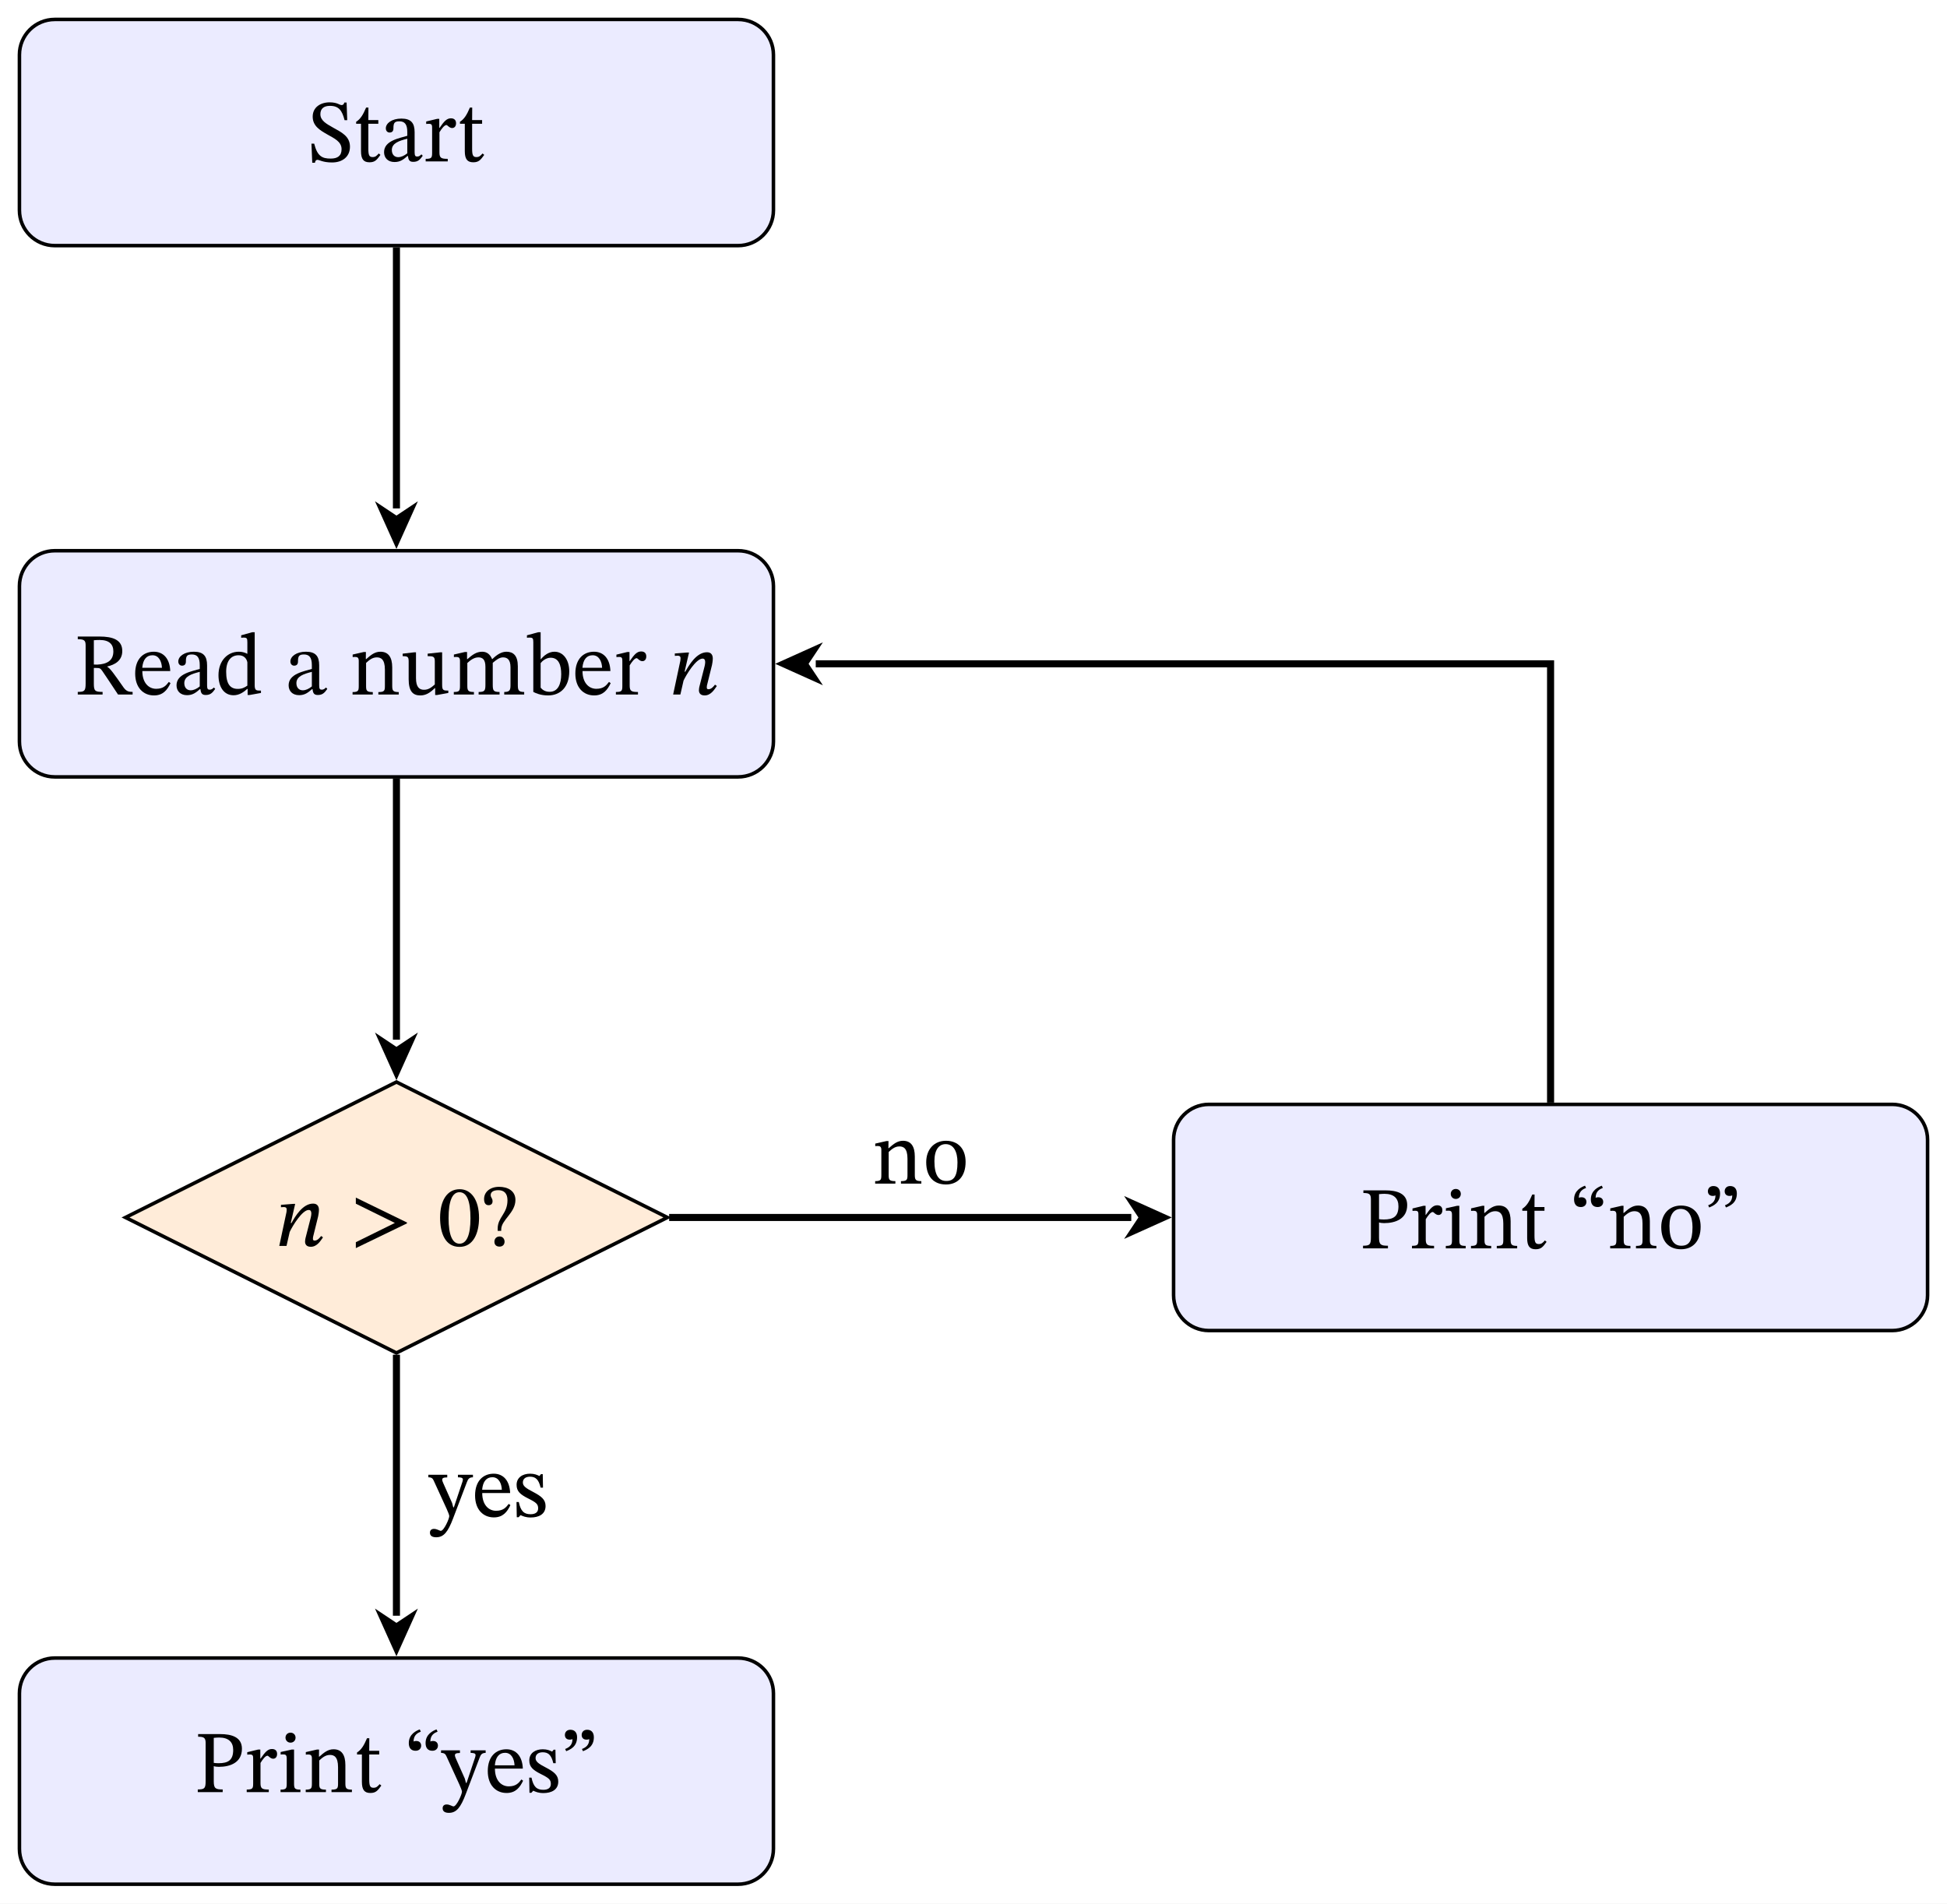
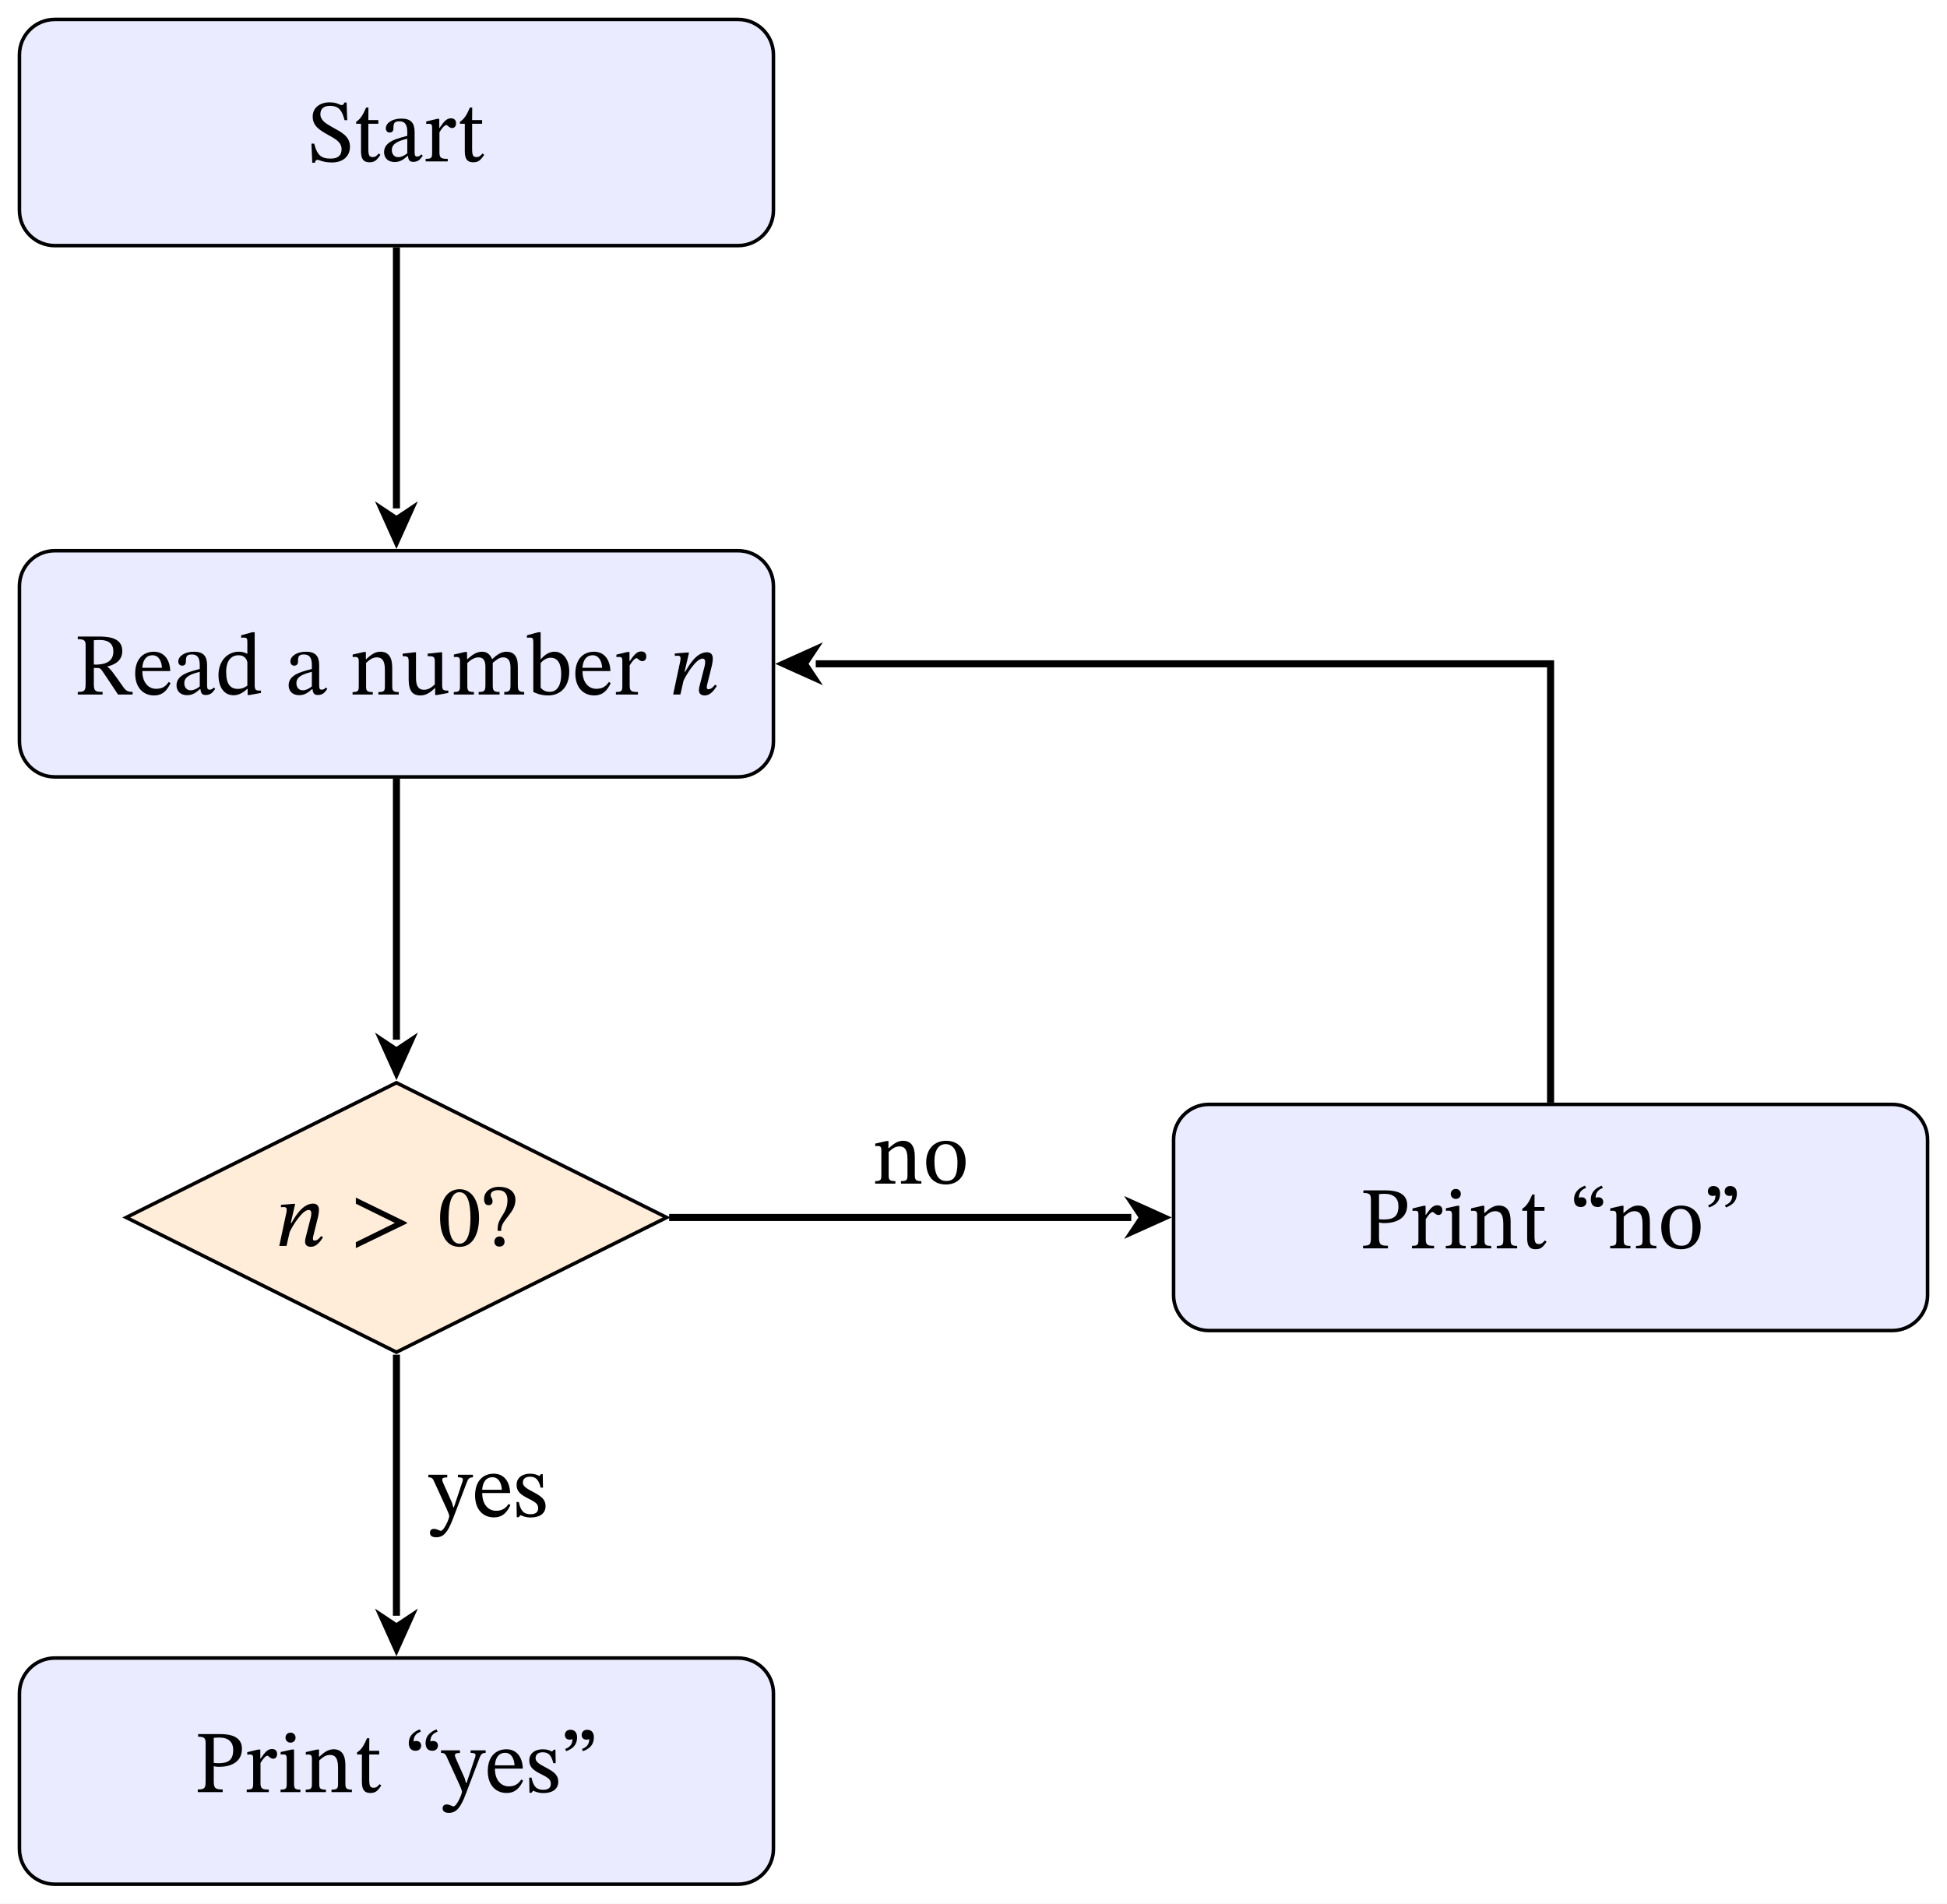
<svg xmlns="http://www.w3.org/2000/svg" viewBox="-1.993 -212.728 219.592 214.72" width="219.592pt" height="214.72pt" role="img" aria-labelledby="tr-title">
  <rect x="-1.993" y="-212.728" width="219.592" height="214.72" fill="#ffffff" />
  <defs>
    <path id="tr-g21" d="M440 467 L433 667 L407 667 C402 646 392 638 376 638 C352 638 330 669 239 669 C135 668 49 612 49 507 C49 402 130 354 210 308 C292 261 376 226 376 138 C376 62 329 32 254 32 C152 31 101 63 66 201 L35 201 L44 -15 L75 -15 C76 5 88 18 102 18 C125 18 164 -12 268 -12 C384 -12 471 51 471 167 C471 286 372 331 283 381 C208 424 136 460 136 535 C136 597 175 629 243 629 C344 630 382 577 410 467 Z" />
    <path id="tr-g275" d="M293 90 C268 62 255 49 223 49 C184 49 175 73 175 144 L175 426 L288 426 L288 468 L175 468 L176 610 L150 610 C114 525 84 478 37 449 L37 426 L92 426 L92 116 C92 26 121 -10 188 -10 C252 -10 273 20 312 74 Z" />
    <path id="tr-g255" d="M308 62 C314 18 324 -5 368 -5 C419 -5 443 16 476 64 L461 80 C447 65 433 55 414 55 C393 55 384 63 384 104 L384 331 C384 435 343 485 234 485 C125 485 58 431 58 375 C58 342 80 327 100 327 C128 327 144 342 144 373 C144 433 154 454 211 454 C271 454 301 421 301 334 L301 290 C215 263 38 237 38 105 C38 41 80 -7 157 -7 C221 -7 257 21 304 62 Z M301 92 C267 64 231 48 198 48 C155 48 126 79 126 129 C126 207 210 234 301 257 Z" />
    <path id="tr-g273" d="M183 482 L159 482 L35 452 L35 424 C35 424 46 426 66 426 C102 426 102 408 102 372 L102 97 C102 41 95 29 29 29 L29 0 L279 0 L279 29 C204 29 185 39 185 102 L185 330 C209 370 241 412 264 412 C276 412 296 378 329 378 C351 378 373 394 373 432 C373 466 354 488 315 488 C267 488 237 453 186 379 L183 379 Z" />
    <path id="tr-g20" d="M547 493 C547 620 439 657 289 657 L43 657 L43 627 C123 627 132 608 132 553 L132 124 C132 40 118 30 43 30 L43 0 L324 0 L324 30 C238 30 225 41 225 124 L225 301 L253 301 C289 301 300 298 320 268 C361 208 390 165 499 0 L664 0 L664 30 C618 30 593 37 561 81 C451 238 412 294 378 314 L378 318 C459 337 547 381 547 493 Z M225 615 C246 617 269 618 291 618 C399 618 446 569 446 489 C446 383 373 344 263 339 L225 340 Z" />
    <path id="tr-g259" d="M415 143 C383 101 352 65 271 65 C191 65 115 128 115 266 L431 266 C426 406 354 485 245 485 C128 485 34 405 34 238 C34 77 127 -10 247 -10 C350 -10 398 53 434 129 Z M114 303 C122 396 162 445 230 445 C301 445 334 377 337 303 Z" />
    <path id="tr-g258" d="M514 18 L514 45 L493 45 C456 45 443 55 443 107 L443 706 L416 706 L290 671 L290 643 C290 643 307 645 316 645 C355 645 360 636 360 592 L360 461 C329 478 296 485 263 485 C137 485 33 384 33 219 C33 91 91 -8 204 -8 C270 -8 321 30 359 64 L363 64 L363 -5 L386 -5 Z M360 101 C325 77 298 64 251 64 C166 64 120 120 120 258 C120 384 177 445 261 445 C323 445 352 406 360 365 Z" />
    <path id="tr-g269" d="M481 307 C481 422 438 485 347 485 C284 485 240 449 186 401 L182 401 L183 482 L160 482 L33 453 L33 424 C33 424 43 426 60 426 C87 426 102 418 102 382 L102 101 C102 45 99 28 32 28 L32 0 L261 0 L261 28 C189 28 185 45 185 101 L185 358 C215 385 252 421 306 421 C351 421 398 402 398 282 L398 101 C398 45 395 28 324 28 L324 0 L555 0 L555 28 C488 28 481 45 481 101 Z" />
    <path id="tr-g276" d="M540 45 L530 45 C482 45 470 52 470 111 L470 478 L446 478 L306 463 L306 435 C370 435 387 430 387 377 L387 114 C347 79 315 54 264 54 C212 54 174 84 174 186 L174 478 L152 478 L23 463 L23 435 C77 434 91 430 91 376 L91 173 C91 37 139 -10 222 -10 C286 -10 333 20 386 72 L391 72 L391 -5 L413 -5 L540 18 Z" />
    <path id="tr-g268" d="M185 357 C214 384 258 421 310 421 C356 421 390 399 390 314 L390 116 C390 46 384 29 313 29 L313 0 L550 0 L550 29 C478 29 473 47 473 116 L473 359 C506 387 547 421 588 421 C635 421 674 399 674 308 L674 116 C674 55 671 29 603 29 L603 0 L829 0 L829 29 C760 29 757 53 757 116 L757 320 C757 441 706 485 628 485 C575 485 524 456 469 402 L465 402 C445 450 411 485 354 485 C286 485 240 448 186 401 L182 401 L182 482 L158 482 L33 453 L33 424 C33 424 45 426 60 426 C88 426 102 417 102 381 L102 101 C102 41 95 29 32 29 L32 0 L260 0 L260 29 C198 29 185 41 185 97 Z" />
    <path id="tr-g256" d="M163 706 L137 706 L8 671 L8 643 C8 643 20 645 36 645 C74 645 80 637 80 592 L80 30 C104 17 162 -10 247 -10 C386 -10 487 84 487 263 C487 393 419 485 320 485 C253 485 201 442 166 400 L163 400 Z M163 356 C181 380 225 417 276 417 C371 417 396 327 396 231 C396 120 360 31 265 31 C212 31 182 55 163 78 Z" />
    <path id="tr-g3341" d="M521 112 C506 93 481 60 447 60 C433 60 428 68 428 79 C428 91 430 103 430 103 L487 334 C490 348 496 382 496 408 C496 444 481 479 430 479 C312 479 227 334 185 259 L177 259 L227 476 L205 476 L66 465 L66 438 C66 438 86 440 99 440 C122 440 131 430 131 413 C131 398 128 380 128 380 L47 0 L129 0 L165 158 C197 227 307 407 380 407 C403 407 410 390 410 367 C410 347 403 319 403 319 L344 88 C343 83 339 65 339 49 C339 19 354 -10 404 -10 C476 -10 516 60 542 97 Z" />
    <path id="tr-g1204" d="M650 255 L650 265 L71 547 L71 478 L513 260 L71 42 L71 -25 Z" />
    <path id="tr-g1137" d="M468 317 C468 523 378 642 249 642 C104 642 27 510 27 320 C27 143 86 -11 247 -11 C404 -11 468 146 468 317 Z M371 311 C371 119 326 25 247 25 C167 25 123 121 123 315 C123 513 167 608 246 608 C328 608 371 514 371 311 Z" />
    <path id="tr-g1056" d="M224 170 L224 186 C224 295 385 373 385 520 C385 624 298 669 200 669 C99 669 30 612 30 531 C30 484 49 461 81 461 C105 461 126 474 126 505 C126 543 105 544 105 577 C105 608 132 631 191 631 C255 631 295 596 295 517 C295 363 184 326 184 196 L184 170 Z M262 48 C262 79 241 107 206 107 C169 107 147 80 147 48 C147 15 166 -8 205 -8 C241 -8 262 16 262 48 Z" />
    <path id="tr-g18" d="M48 657 L48 627 C112 627 133 616 133 557 L133 127 C133 43 122 30 44 30 L44 0 L326 0 L326 30 C245 30 225 41 225 123 L225 294 C236 289 262 286 282 286 C413 286 544 335 544 491 C544 624 425 657 297 657 Z M225 614 C246 616 265 618 285 618 C393 618 445 567 445 477 C445 361 387 327 279 327 C259 327 236 329 225 331 Z" />
    <path id="tr-g263" d="M257 28 C190 28 185 43 185 101 L185 482 L159 482 L33 454 L33 425 C33 425 44 427 58 427 C87 427 102 423 102 380 L102 101 C102 44 99 28 32 28 L32 0 L257 0 Z M145 673 C110 673 88 647 88 617 C88 586 111 560 145 560 C180 560 202 586 202 617 C202 647 180 673 145 673 Z" />
    <path id="tr-g1086" d="M182 710 C145 696 58 658 58 555 C58 500 84 468 135 468 C175 468 198 494 198 526 C198 554 181 579 142 579 C131 579 123 578 112 573 C112 648 160 671 194 685 Z M372 710 C335 696 248 658 248 555 C248 500 274 468 325 468 C365 468 388 494 388 526 C388 554 371 579 332 579 C321 579 313 578 302 573 C302 648 350 671 384 685 Z" />
    <path id="tr-g270" d="M258 485 C123 485 34 387 34 242 C34 80 118 -10 258 -10 C388 -10 480 78 480 246 C480 394 395 485 258 485 Z M254 447 C343 447 388 364 388 241 C388 78 344 30 262 30 C176 29 127 96 127 255 C127 383 178 447 254 447 Z" />
    <path id="tr-g1088" d="M63 463 C105 481 186 512 186 621 C186 673 160 706 110 706 C70 706 48 679 48 647 C48 619 64 594 103 594 C114 594 122 595 134 600 C134 527 88 503 51 488 Z M253 463 C295 481 376 512 376 621 C376 673 350 706 300 706 C260 706 238 679 238 647 C238 619 254 594 293 594 C304 594 312 595 324 600 C324 527 278 503 241 488 Z" />
    <path id="tr-g280" d="M493 473 L323 473 L323 444 C356 444 379 439 379 419 C379 412 376 401 374 394 L277 104 L270 104 L257 153 L159 373 C153 387 145 404 145 417 C145 434 157 443 202 443 L202 473 L-12 473 L-12 444 C24 444 38 431 48 408 L195 87 C207 60 225 18 225 5 C225 -24 165 -162 129 -162 C115 -162 86 -140 52 -140 C26 -140 6 -153 6 -183 C6 -221 36 -235 77 -235 C162 -235 210 -175 268 -22 L424 388 C438 427 453 444 493 444 Z" />
    <path id="tr-g274" d="M39 164 L42 -8 L63 -8 L84 15 L86 15 C112 4 142 -11 200 -11 C290 -11 368 25 368 119 C368 193 319 230 228 278 C144 321 111 346 111 385 C111 430 146 451 192 451 C253 451 290 422 312 327 L339 327 L336 480 L316 480 L299 459 L298 459 C273 471 243 485 193 485 C107 485 40 441 40 359 C40 285 81 250 172 204 C265 158 284 139 284 92 C284 45 248 26 198 26 C124 26 86 61 65 164 Z" />
  </defs>
  <path d="M4.184 -185.024 L81.254 -185.024 C83.455 -185.024 85.239 -186.808 85.239 -189.009 L85.239 -206.551 C85.239 -208.752 83.455 -210.536 81.254 -210.536 L4.184 -210.536 C1.983 -210.536 0.199 -208.752 0.199 -206.551 L0.199 -189.009 C0.199 -186.808 1.983 -185.024 4.184 -185.024 Z" fill="#ebebff" stroke="#000000" stroke-width="0.399" stroke-miterlimit="10" />
  <g transform="translate(32.786 -194.522)" fill="#000000">
    <use href="#tr-g21" transform="translate(0 0) scale(0.00996 -0.00996)" />
    <use href="#tr-g275" transform="translate(5.021 0) scale(0.00996 -0.00996)" />
    <use href="#tr-g255" transform="translate(8.159 0) scale(0.00996 -0.00996)" />
    <use href="#tr-g273" transform="translate(12.941 0) scale(0.00996 -0.00996)" />
    <use href="#tr-g275" transform="translate(16.727 0) scale(0.00996 -0.00996)" />
  </g>
  <path d="M4.184 -125.098 L81.254 -125.098 C83.455 -125.098 85.239 -126.882 85.239 -129.083 L85.239 -146.625 C85.239 -148.826 83.455 -150.61 81.254 -150.61 L4.184 -150.61 C1.983 -150.61 0.199 -148.826 0.199 -146.625 L0.199 -129.083 C0.199 -126.882 1.983 -125.098 4.184 -125.098 Z" fill="#ebebff" stroke="#000000" stroke-width="0.399" stroke-miterlimit="10" />
  <g transform="translate(6.35 -134.387)" fill="#000000">
    <use href="#tr-g20" transform="translate(0 0) scale(0.00996 -0.00996)" />
    <use href="#tr-g259" transform="translate(6.565 0) scale(0.00996 -0.00996)" />
    <use href="#tr-g255" transform="translate(11.188 0) scale(0.00996 -0.00996)" />
    <use href="#tr-g258" transform="translate(15.97 0) scale(0.00996 -0.00996)" />
    <use href="#tr-g255" transform="translate(23.831 0) scale(0.00996 -0.00996)" />
    <use href="#tr-g269" transform="translate(31.103 0) scale(0.00996 -0.00996)" />
    <use href="#tr-g276" transform="translate(36.842 0) scale(0.00996 -0.00996)" />
    <use href="#tr-g268" transform="translate(42.521 0) scale(0.00996 -0.00996)" />
    <use href="#tr-g256" transform="translate(51.009 0) scale(0.00996 -0.00996)" />
    <use href="#tr-g259" transform="translate(56.209 0) scale(0.00996 -0.00996)" />
    <use href="#tr-g273" transform="translate(60.832 0) scale(0.00996 -0.00996)" />
    <use href="#tr-g3341" transform="translate(67.108 0) scale(0.00996 -0.00996)" />
  </g>
-   <path d="M42.719 -60.125 L73.277 -75.404 L42.719 -90.684 L12.161 -75.404 Z" fill="#ffecd9" stroke="#000000" stroke-width="0.399" stroke-miterlimit="10" />
+   <path d="M73.195 -75.404 L42.719 -90.601 L12.243 -75.404 L42.719 -60.208 Z" fill="#ffecd9" stroke="#000000" stroke-width="0.399" stroke-miterlimit="10" />
  <g transform="translate(29.037 -72.197)" fill="#000000">
    <use href="#tr-g3341" transform="translate(0 0) scale(0.00996 -0.00996)" />
    <use href="#tr-g1204" transform="translate(8.396 0) scale(0.00996 -0.00996)" />
    <use href="#tr-g1137" transform="translate(18.337 0) scale(0.00996 -0.00996)" />
    <use href="#tr-g1056" transform="translate(23.268 0) scale(0.00996 -0.00996)" />
  </g>
  <path d="M134.354 -62.649 L211.423 -62.649 C213.624 -62.649 215.408 -64.433 215.408 -66.634 L215.408 -84.175 C215.408 -86.376 213.624 -88.16 211.423 -88.16 L134.354 -88.16 C132.153 -88.16 130.369 -86.376 130.369 -84.175 L130.369 -66.634 C130.369 -64.433 132.153 -62.649 134.354 -62.649 Z" fill="#ebebff" stroke="#000000" stroke-width="0.399" stroke-miterlimit="10" />
  <g transform="translate(151.299 -71.918)" fill="#000000">
    <use href="#tr-g18" transform="translate(0 0) scale(0.00996 -0.00996)" />
    <use href="#tr-g273" transform="translate(5.669 0) scale(0.00996 -0.00996)" />
    <use href="#tr-g263" transform="translate(9.455 0) scale(0.00996 -0.00996)" />
    <use href="#tr-g269" transform="translate(12.294 0) scale(0.00996 -0.00996)" />
    <use href="#tr-g275" transform="translate(18.032 0) scale(0.00996 -0.00996)" />
    <use href="#tr-g1086" transform="translate(23.661 0) scale(0.00996 -0.00996)" />
    <use href="#tr-g269" transform="translate(27.995 0) scale(0.00996 -0.00996)" />
    <use href="#tr-g270" transform="translate(33.733 0) scale(0.00996 -0.00996)" />
    <use href="#tr-g1088" transform="translate(38.854 0) scale(0.00996 -0.00996)" />
  </g>
  <path d="M4.184 -0.199 L81.254 -0.199 C83.455 -0.199 85.239 -1.983 85.239 -4.184 L85.239 -21.726 C85.239 -23.927 83.455 -25.711 81.254 -25.711 L4.184 -25.711 C1.983 -25.711 0.199 -23.927 0.199 -21.726 L0.199 -4.184 C0.199 -1.983 1.983 -0.199 4.184 -0.199 Z" fill="#ebebff" stroke="#000000" stroke-width="0.399" stroke-miterlimit="10" />
  <g transform="translate(19.875 -10.589)" fill="#000000">
    <use href="#tr-g18" transform="translate(0 0) scale(0.00996 -0.00996)" />
    <use href="#tr-g273" transform="translate(5.669 0) scale(0.00996 -0.00996)" />
    <use href="#tr-g263" transform="translate(9.455 0) scale(0.00996 -0.00996)" />
    <use href="#tr-g269" transform="translate(12.294 0) scale(0.00996 -0.00996)" />
    <use href="#tr-g275" transform="translate(18.032 0) scale(0.00996 -0.00996)" />
    <use href="#tr-g1086" transform="translate(23.661 0) scale(0.00996 -0.00996)" />
    <use href="#tr-g280" transform="translate(27.995 0) scale(0.00996 -0.00996)" />
    <use href="#tr-g259" transform="translate(32.807 0) scale(0.00996 -0.00996)" />
    <use href="#tr-g274" transform="translate(37.43 0) scale(0.00996 -0.00996)" />
    <use href="#tr-g1088" transform="translate(41.365 0) scale(0.00996 -0.00996)" />
  </g>
  <path d="M42.719 -184.825 L42.719 -155.382" fill="none" stroke="#000000" stroke-width="0.797" stroke-miterlimit="10" />
  <path d="M42.719 -150.809 L45.14 -156.189 L42.719 -154.575 L40.298 -156.189 Z" fill="#000000" />
  <path d="M42.719 -124.899 L42.719 -95.456" fill="none" stroke="#000000" stroke-width="0.797" stroke-miterlimit="10" />
  <path d="M42.719 -90.883 L45.14 -96.263 L42.719 -94.649 L40.298 -96.263 Z" fill="#000000" />
  <path d="M73.477 -75.404 L125.597 -75.404" fill="none" stroke="#000000" stroke-width="0.797" stroke-miterlimit="10" />
  <path d="M130.169 -75.404 L124.79 -77.825 L126.404 -75.404 L124.79 -72.984 Z" fill="#000000" />
  <g transform="translate(96.393 -79.224)" fill="#000000">
    <use href="#tr-g269" transform="translate(0 0) scale(0.00996 -0.00996)" />
    <use href="#tr-g270" transform="translate(5.738 0) scale(0.00996 -0.00996)" />
  </g>
  <path d="M42.719 -59.926 L42.719 -30.483" fill="none" stroke="#000000" stroke-width="0.797" stroke-miterlimit="10" />
  <path d="M42.719 -25.91 L45.14 -31.29 L42.719 -29.676 L40.298 -31.29 Z" fill="#000000" />
  <g transform="translate(46.438 -41.673)" fill="#000000">
    <use href="#tr-g280" transform="translate(0 0) scale(0.00996 -0.00996)" />
    <use href="#tr-g259" transform="translate(4.812 0) scale(0.00996 -0.00996)" />
    <use href="#tr-g274" transform="translate(9.435 0) scale(0.00996 -0.00996)" />
  </g>
  <path d="M172.888 -88.36 L172.888 -137.854 L90.011 -137.854" fill="none" stroke="#000000" stroke-width="0.797" stroke-miterlimit="10" />
  <path d="M85.438 -137.854 L90.818 -135.433 L89.204 -137.854 L90.818 -140.275 Z" fill="#000000" />
</svg>
